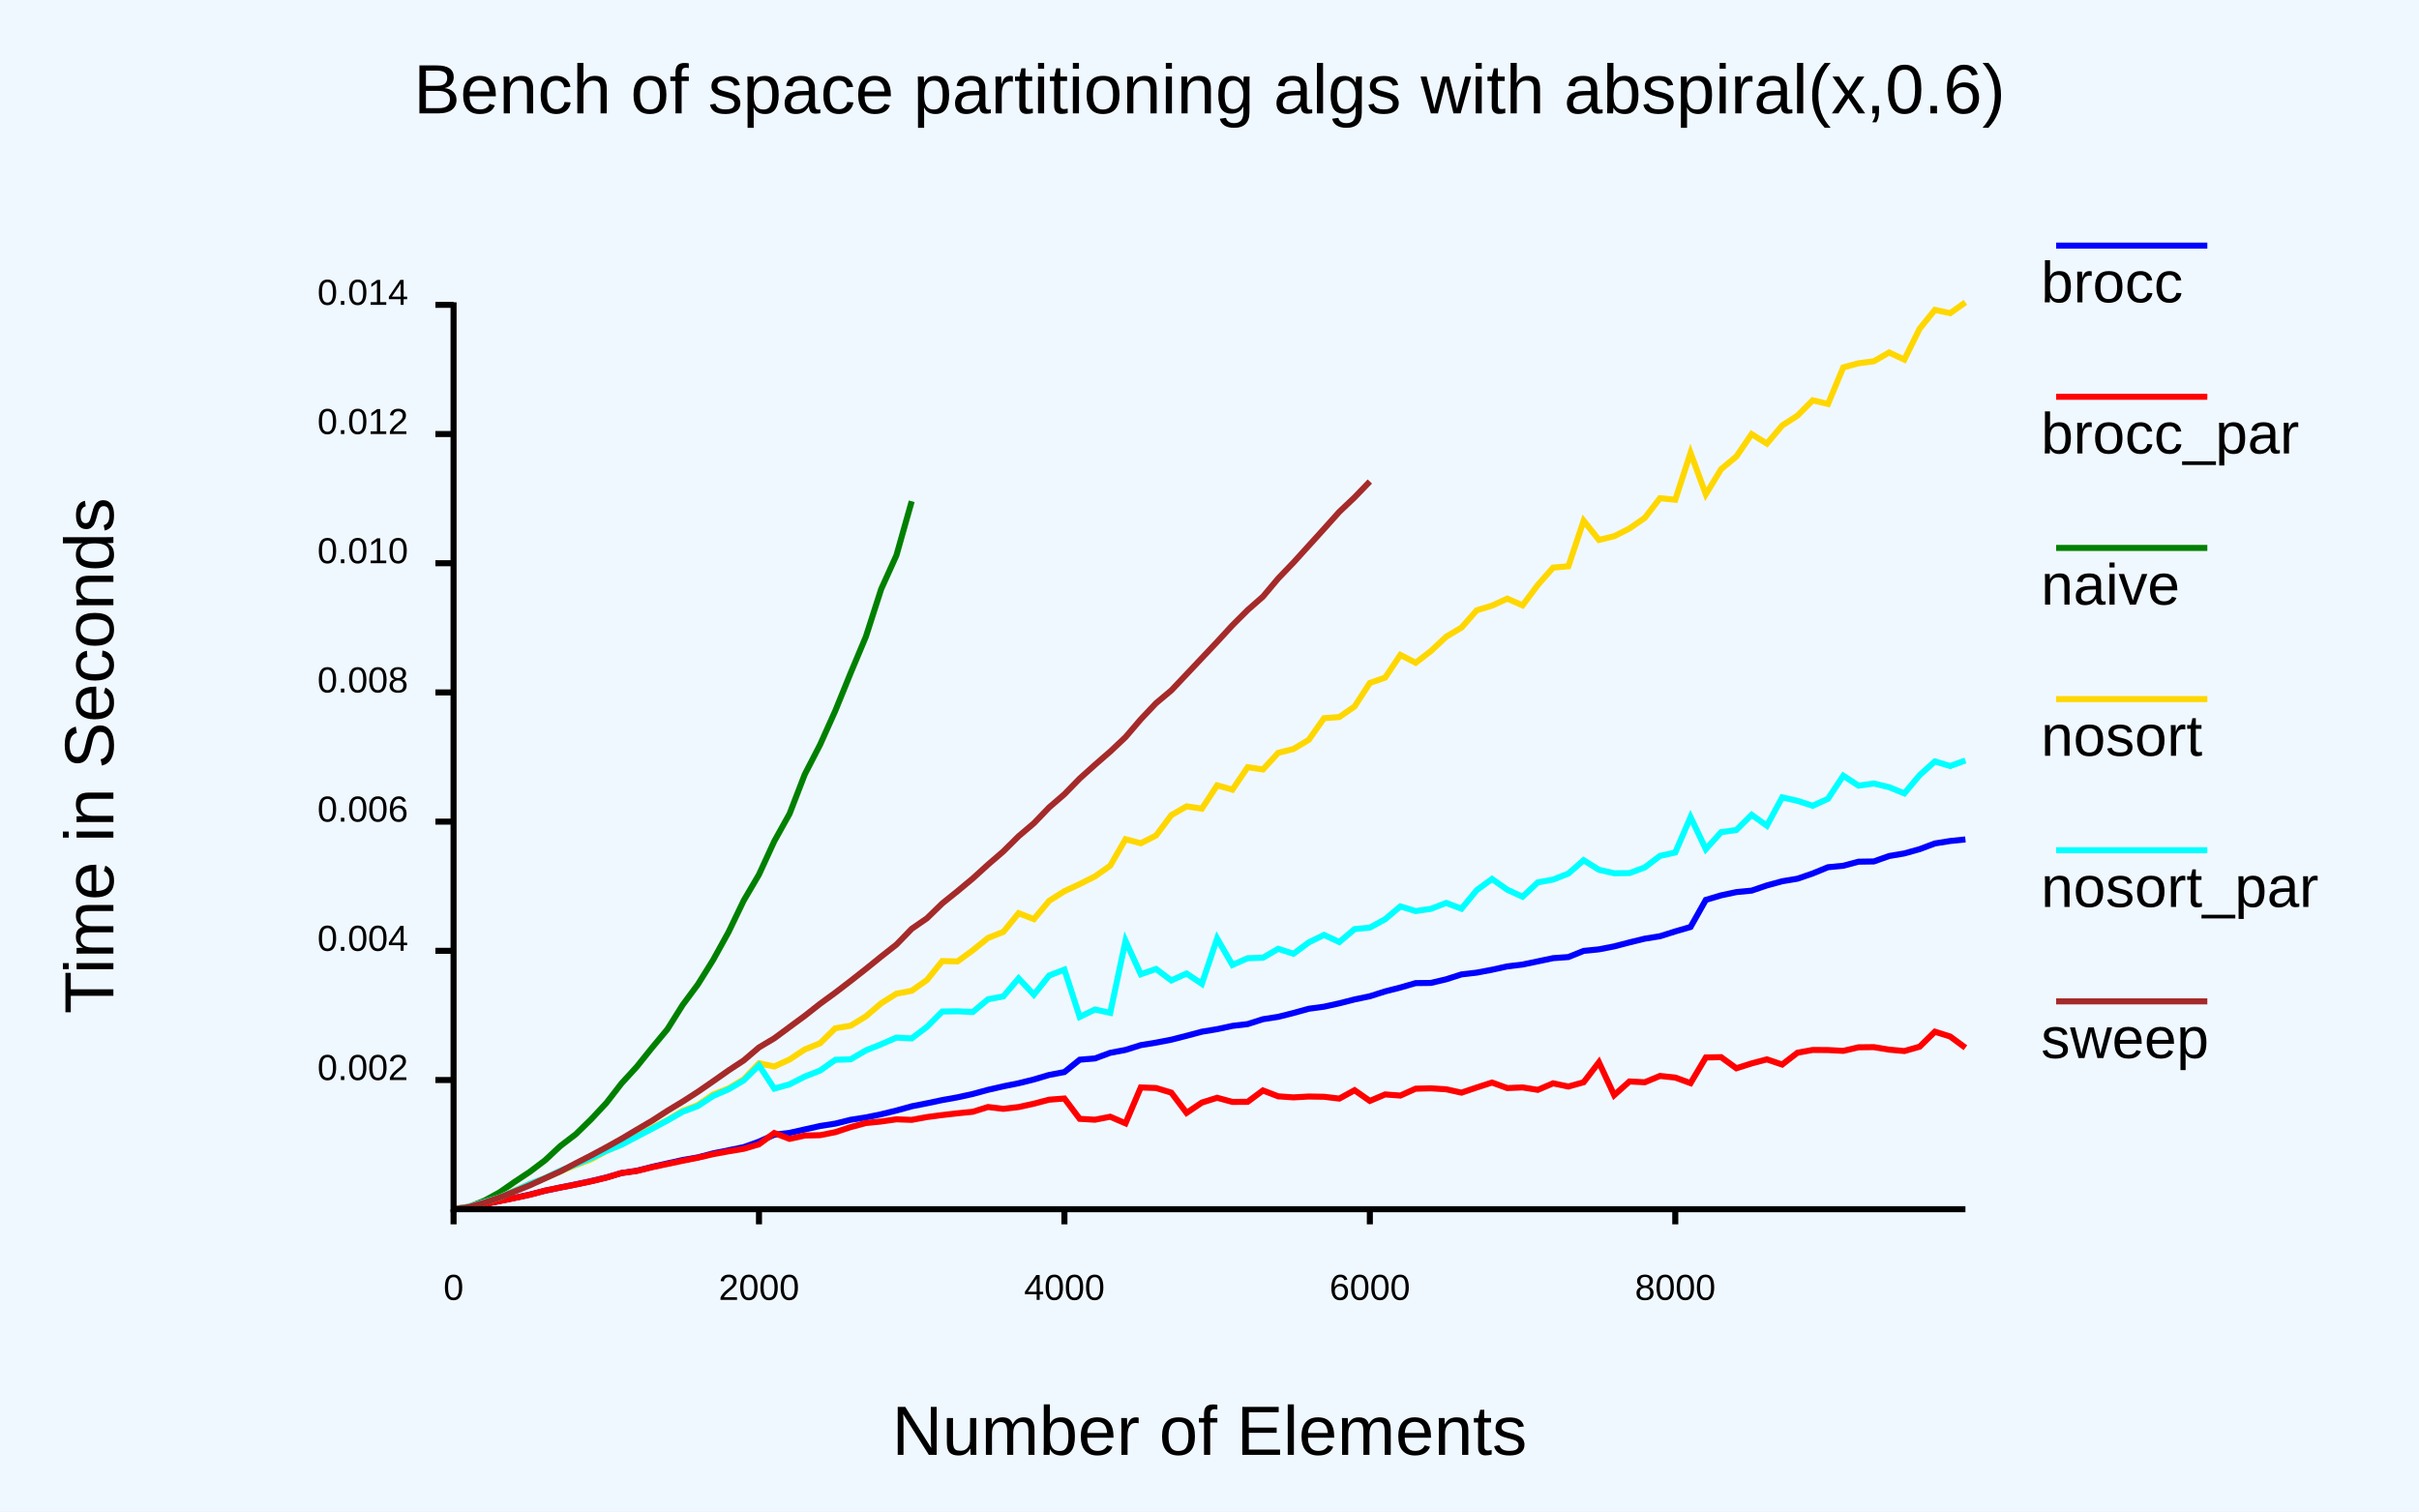
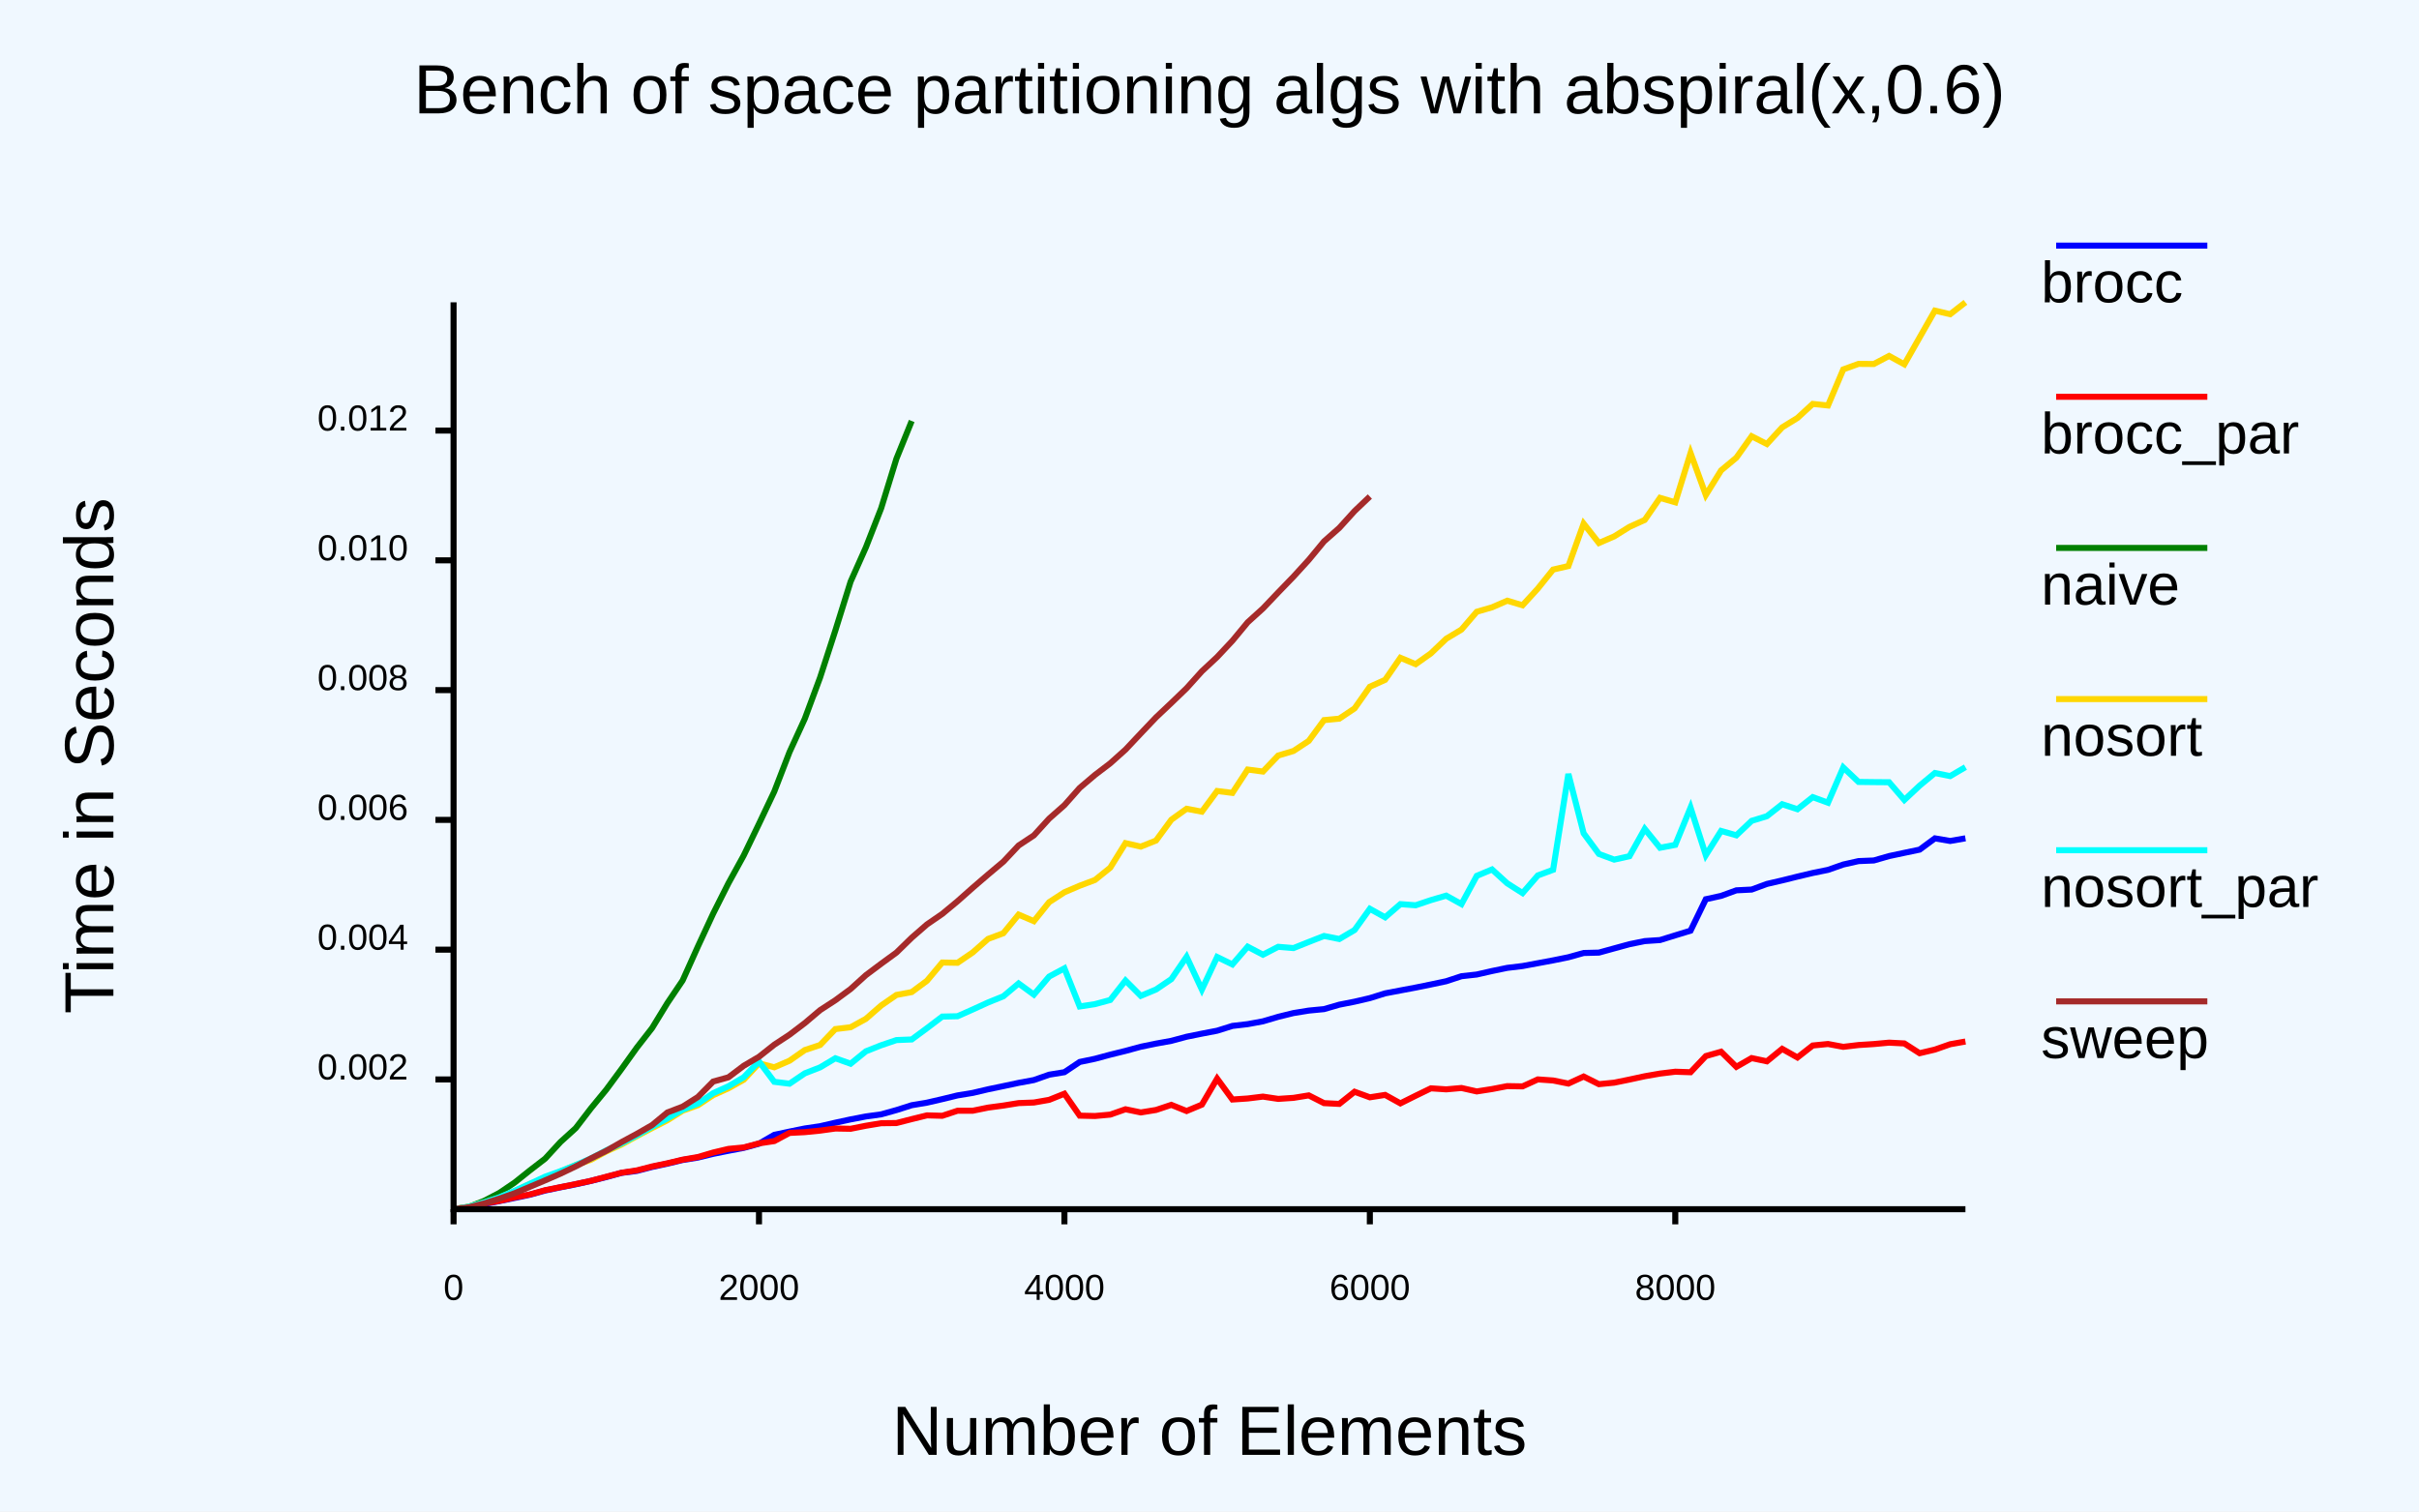
<svg xmlns="http://www.w3.org/2000/svg" class="poloto" width="800" height="500" viewBox="0 0 800 500">
  <style>.poloto {
                    font-family: "Arial";
                    stroke-width:2;
                    }
                    .poloto_text{fill: var(--poloto_fg_color,black);  }
                    .poloto_axis_lines{stroke: var(--poloto_fg_color,black);stoke-width:3;fill:none}
                    .poloto_background{fill: var(--poloto_bg_color,aliceblue); }
                    .poloto0stroke{stroke:  var(--poloto_color0,blue); }
                    .poloto1stroke{stroke:  var(--poloto_color1,red); }
                    .poloto2stroke{stroke:  var(--poloto_color2,green); }
                    .poloto3stroke{stroke:  var(--poloto_color3,gold); }
                    .poloto4stroke{stroke:  var(--poloto_color4,aqua); }
                    .poloto5stroke{stroke:  var(--poloto_color5,brown); }
                    .poloto6stroke{stroke:  var(--poloto_color6,lime); }
                    .poloto7stroke{stroke:  var(--poloto_color7,chocolate); }
                    .poloto0fill{fill:var(--poloto_color0,blue);}
                    .poloto1fill{fill:var(--poloto_color1,red);}
                    .poloto2fill{fill:var(--poloto_color2,green);}
                    .poloto3fill{fill:var(--poloto_color3,gold);}
                    .poloto4fill{fill:var(--poloto_color4,aqua);}
                    .poloto5fill{fill:var(--poloto_color5,brown);}
                    .poloto6fill{fill:var(--poloto_color6,lime);}
                    .poloto7fill{fill:var(--poloto_color7,chocolate);}</style>
  <rect class="poloto_background" fill="white" x="0" y="0" width="800" height="500" />
  <line class="poloto_axis_lines" stroke="black" x1="150" x2="150" y1="400" y2="405" />
  <text class="poloto_text" alignment-baseline="start" text-anchor="middle" x="150" y="430">0</text>
  <line class="poloto_axis_lines" stroke="black" x1="251.01" x2="251.01" y1="400" y2="405" />
  <text class="poloto_text" alignment-baseline="start" text-anchor="middle" x="251.01" y="430">2000</text>
  <line class="poloto_axis_lines" stroke="black" x1="352.02" x2="352.02" y1="400" y2="405" />
  <text class="poloto_text" alignment-baseline="start" text-anchor="middle" x="352.02" y="430">4000</text>
  <line class="poloto_axis_lines" stroke="black" x1="453.03" x2="453.03" y1="400" y2="405" />
  <text class="poloto_text" alignment-baseline="start" text-anchor="middle" x="453.03" y="430">6000</text>
  <line class="poloto_axis_lines" stroke="black" x1="554.04" x2="554.04" y1="400" y2="405" />
  <text class="poloto_text" alignment-baseline="start" text-anchor="middle" x="554.04" y="430">8000</text>
-   <line class="poloto_axis_lines" stroke="black" x1="150" x2="144" y1="357.264" y2="357.264" />
-   <text class="poloto_text" alignment-baseline="middle" text-anchor="end" x="135" y="357.264">0.002</text>
-   <line class="poloto_axis_lines" stroke="black" x1="150" x2="144" y1="314.526" y2="314.526" />
-   <text class="poloto_text" alignment-baseline="middle" text-anchor="end" x="135" y="314.526">0.004</text>
-   <line class="poloto_axis_lines" stroke="black" x1="150" x2="144" y1="271.789" y2="271.789" />
-   <text class="poloto_text" alignment-baseline="middle" text-anchor="end" x="135" y="271.789">0.006</text>
-   <line class="poloto_axis_lines" stroke="black" x1="150" x2="144" y1="229.051" y2="229.051" />
-   <text class="poloto_text" alignment-baseline="middle" text-anchor="end" x="135" y="229.051">0.008</text>
-   <line class="poloto_axis_lines" stroke="black" x1="150" x2="144" y1="186.313" y2="186.313" />
-   <text class="poloto_text" alignment-baseline="middle" text-anchor="end" x="135" y="186.313">0.010</text>
-   <line class="poloto_axis_lines" stroke="black" x1="150" x2="144" y1="143.576" y2="143.576" />
-   <text class="poloto_text" alignment-baseline="middle" text-anchor="end" x="135" y="143.576">0.012</text>
-   <line class="poloto_axis_lines" stroke="black" x1="150" x2="144" y1="100.838" y2="100.838" />
-   <text class="poloto_text" alignment-baseline="middle" text-anchor="end" x="135" y="100.838">0.014</text>
+   <line class="poloto_axis_lines" stroke="black" x1="150" x2="144" y1="357.072" y2="357.072" />
+   <text class="poloto_text" alignment-baseline="middle" text-anchor="end" x="135" y="357.072">0.002</text>
+   <line class="poloto_axis_lines" stroke="black" x1="150" x2="144" y1="314.143" y2="314.143" />
+   <text class="poloto_text" alignment-baseline="middle" text-anchor="end" x="135" y="314.143">0.004</text>
+   <line class="poloto_axis_lines" stroke="black" x1="150" x2="144" y1="271.214" y2="271.214" />
+   <text class="poloto_text" alignment-baseline="middle" text-anchor="end" x="135" y="271.214">0.006</text>
+   <line class="poloto_axis_lines" stroke="black" x1="150" x2="144" y1="228.285" y2="228.285" />
+   <text class="poloto_text" alignment-baseline="middle" text-anchor="end" x="135" y="228.285">0.008</text>
+   <line class="poloto_axis_lines" stroke="black" x1="150" x2="144" y1="185.356" y2="185.356" />
+   <text class="poloto_text" alignment-baseline="middle" text-anchor="end" x="135" y="185.356">0.010</text>
+   <line class="poloto_axis_lines" stroke="black" x1="150" x2="144" y1="142.427" y2="142.427" />
+   <text class="poloto_text" alignment-baseline="middle" text-anchor="end" x="135" y="142.427">0.012</text>
  <text class="poloto_text" alignment-baseline="middle" text-anchor="start" font-size="large" x="675" y="100">brocc</text>
  <line class="poloto0stroke" stroke="black" x1="680" x2="730" y1="81.25" y2="81.25" />
-   <polyline class="poloto0stroke" fill="none" stroke="black" points="150,399.983 155.051,399.35 160.101,398.348 165.152,397.299 170.202,396.251 175.253,395.145 180.303,393.881 185.354,392.809 190.404,391.789 195.455,390.704 200.505,389.506 205.556,388.031 210.606,387.274 215.657,385.991 220.707,384.842 225.758,383.729 230.808,382.853 235.859,381.526 240.909,380.508 245.96,379.464 251.01,377.649 256.061,375.363 261.111,374.741 266.162,373.605 271.212,372.478 276.263,371.681 281.313,370.422 286.364,369.631 291.414,368.591 296.465,367.356 301.515,365.957 306.566,364.961 311.616,363.895 316.667,362.989 321.717,361.88 326.768,360.504 331.818,359.351 336.869,358.329 341.919,357.086 346.97,355.58 352.02,354.626 357.071,350.546 362.121,350.125 367.172,348.26 372.222,347.307 377.273,345.724 382.323,344.898 387.374,343.921 392.424,342.63 397.475,341.282 402.525,340.446 407.576,339.358 412.626,338.763 417.677,337.151 422.727,336.365 427.778,335.093 432.828,333.692 437.879,333.005 442.929,331.896 447.98,330.607 453.03,329.559 458.081,327.952 463.131,326.666 468.182,325.205 473.232,325.141 478.283,323.946 483.333,322.326 488.384,321.741 493.434,320.786 498.485,319.677 503.535,319.064 508.586,318.015 513.636,316.95 518.687,316.588 523.737,314.553 528.788,314.041 533.838,313.055 538.889,311.743 543.939,310.509 548.99,309.699 554.04,308.104 559.091,306.638 564.141,297.681 569.192,296.177 574.242,295.1 579.293,294.611 584.343,292.895 589.394,291.516 594.444,290.67 599.495,288.943 604.545,286.873 609.596,286.387 614.646,285.043 619.697,284.963 624.747,283.171 629.798,282.31 634.848,280.898 639.899,279.011 644.949,278.199 650,277.684 " />
+   <polyline class="poloto0stroke" fill="none" stroke="black" points="150,399.982 155.051,399.377 160.101,398.292 165.152,397.31 170.202,396.266 175.253,395.194 180.303,393.811 185.354,392.751 190.404,391.754 195.455,390.63 200.505,389.368 205.556,387.979 210.606,387.329 215.657,386.014 220.707,384.932 225.758,383.718 230.808,382.918 235.859,381.686 240.909,380.667 245.96,379.711 251.01,378.326 256.061,375.401 261.111,374.318 266.162,373.291 271.212,372.546 276.263,371.379 281.313,370.288 286.364,369.317 291.414,368.621 296.465,367.208 301.515,365.599 306.566,364.751 311.616,363.585 316.667,362.354 321.717,361.522 326.768,360.33 331.818,359.282 336.869,358.208 341.919,357.275 346.97,355.498 352.02,354.673 357.071,351.293 362.121,350.239 367.172,348.879 372.222,347.633 377.273,346.255 382.323,345.218 387.374,344.302 392.424,342.944 397.475,341.921 402.525,340.951 407.576,339.368 412.626,338.78 417.677,337.848 422.727,336.356 427.778,335.114 432.828,334.296 437.879,333.807 442.929,332.341 447.98,331.346 453.03,330.172 458.081,328.595 463.131,327.632 468.182,326.683 473.232,325.654 478.283,324.587 483.333,322.925 488.384,322.363 493.434,321.21 498.485,320.164 503.535,319.559 508.586,318.623 513.636,317.681 518.687,316.654 523.737,315.243 528.788,315.114 533.838,313.719 538.889,312.338 543.939,311.308 548.99,310.966 554.04,309.404 559.091,307.861 564.141,297.46 569.192,296.35 574.242,294.515 579.293,294.261 584.343,292.402 589.394,291.23 594.444,289.974 599.495,288.776 604.545,287.749 609.596,285.98 614.646,284.848 619.697,284.639 624.747,283.184 629.798,282.111 634.848,281.056 639.899,277.325 644.949,278.186 650,277.306 " />
  <text class="poloto_text" alignment-baseline="middle" text-anchor="start" font-size="large" x="675" y="150">brocc_par</text>
  <line class="poloto1stroke" stroke="black" x1="680" x2="730" y1="131.25" y2="131.25" />
-   <polyline class="poloto1stroke" fill="none" stroke="black" points="150,399.957 155.051,399.321 160.101,398.286 165.152,397.331 170.202,396.282 175.253,395.22 180.303,393.824 185.354,392.813 190.404,391.843 195.455,390.789 200.505,389.569 205.556,388.023 210.606,387.351 215.657,386.109 220.707,385.04 225.758,383.979 230.808,382.954 235.859,381.786 240.909,380.852 245.96,380.014 251.01,378.524 256.061,374.793 261.111,376.732 266.162,375.628 271.212,375.513 276.263,374.509 281.313,372.851 286.364,371.493 291.414,370.985 296.465,370.263 301.515,370.446 306.566,369.517 311.616,368.851 316.667,368.271 321.717,367.767 326.768,366.191 331.818,366.799 336.869,366.206 341.919,365.096 346.97,363.768 352.02,363.385 357.071,370.102 362.121,370.396 367.172,369.407 372.222,371.586 377.273,359.725 382.323,359.908 387.374,361.432 392.424,368.135 397.475,364.723 402.525,363.139 407.576,364.505 412.626,364.471 417.677,360.715 422.727,362.661 427.778,363.006 432.828,362.721 437.879,362.807 442.929,363.41 447.98,360.643 453.03,364.175 458.081,362.032 463.131,362.403 468.182,360.134 473.232,360.013 478.283,360.333 483.333,361.442 488.384,359.734 493.434,358.101 498.485,359.93 503.535,359.715 508.586,360.515 513.636,358.356 518.687,359.423 523.737,358.004 528.788,351.397 533.838,362.27 538.889,357.743 543.939,358.007 548.99,355.916 554.04,356.452 559.091,358.298 564.141,349.805 569.192,349.701 574.242,353.378 579.293,351.773 584.343,350.436 589.394,352.142 594.444,348.238 599.495,347.317 604.545,347.354 609.596,347.621 614.646,346.44 619.697,346.385 624.747,347.218 629.798,347.679 634.848,346.239 639.899,341.284 644.949,342.871 650,346.587 " />
+   <polyline class="poloto1stroke" fill="none" stroke="black" points="150,399.957 155.051,399.27 160.101,398.092 165.152,397.252 170.202,396.086 175.253,395.113 180.303,393.704 185.354,392.701 190.404,391.676 195.455,390.613 200.505,389.264 205.556,387.937 210.606,387.16 215.657,385.861 220.707,384.808 225.758,383.613 230.808,382.74 235.859,381.247 240.909,380.047 245.96,379.568 251.01,378.223 256.061,377.46 261.111,374.762 266.162,374.506 271.212,374.001 276.263,373.307 281.313,373.394 286.364,372.391 291.414,371.55 296.465,371.491 301.515,370.198 306.566,368.958 311.616,369.095 316.667,367.428 321.717,367.419 326.768,366.389 331.818,365.715 336.869,364.895 341.919,364.706 346.97,363.824 352.02,361.799 357.071,369.051 362.121,369.168 367.172,368.706 372.222,366.937 377.273,367.986 382.323,367.167 387.374,365.48 392.424,367.518 397.475,365.41 402.525,356.805 407.576,363.711 412.626,363.373 417.677,362.751 422.727,363.507 427.778,363.166 432.828,362.346 437.879,364.908 442.929,365.165 447.98,361.145 453.03,362.983 458.081,362.186 463.131,364.984 468.182,362.461 473.232,360.012 478.283,360.351 483.333,359.903 488.384,361.039 493.434,360.252 498.485,359.281 503.535,359.367 508.586,357.062 513.636,357.415 518.687,358.437 523.737,356.112 528.788,358.636 533.838,358.141 538.889,357.109 543.939,356.015 548.99,355.132 554.04,354.518 559.091,354.686 564.141,349.342 569.192,347.908 574.242,352.904 579.293,350.008 584.343,351.078 589.394,346.96 594.444,349.806 599.495,345.846 604.545,345.346 609.596,346.29 614.646,345.691 619.697,345.366 624.747,344.903 629.798,345.164 634.848,348.396 639.899,347.199 644.949,345.427 650,344.53 " />
  <text class="poloto_text" alignment-baseline="middle" text-anchor="start" font-size="large" x="675" y="200">naive</text>
  <line class="poloto2stroke" stroke="black" x1="680" x2="730" y1="181.25" y2="181.25" />
-   <polyline class="poloto2stroke" fill="none" stroke="black" points="150,400 155.051,399.225 160.101,397.212 165.152,394.463 170.202,390.953 175.253,387.604 180.303,383.78 185.354,379.061 190.404,375.21 195.455,370.282 200.505,364.887 205.556,358.371 210.606,352.85 215.657,346.553 220.707,340.486 225.758,332.443 230.808,325.623 235.859,317.522 240.909,308.383 245.96,297.889 251.01,289.29 256.061,278.285 261.111,269.212 266.162,256.132 271.212,246.349 276.263,235.082 281.313,222.65 286.364,210.598 291.414,194.889 296.465,183.697 301.515,165.823 " />
+   <polyline class="poloto2stroke" fill="none" stroke="black" points="150,400 155.051,399.211 160.101,397.242 165.152,394.606 170.202,391.188 175.253,387.156 180.303,383.261 185.354,377.766 190.404,373.184 195.455,366.598 200.505,360.448 205.556,353.604 210.606,346.555 215.657,340.072 220.707,331.819 225.758,324.33 230.808,313.099 235.859,302.202 240.909,292.172 245.96,282.978 251.01,272.516 256.061,261.853 261.111,248.77 266.162,237.739 271.212,224.129 276.263,208.565 281.313,192.387 286.364,181.05 291.414,168.125 296.465,151.731 301.515,139.264 " />
  <text class="poloto_text" alignment-baseline="middle" text-anchor="start" font-size="large" x="675" y="250">nosort</text>
  <line class="poloto3stroke" stroke="black" x1="680" x2="730" y1="231.25" y2="231.25" />
-   <polyline class="poloto3stroke" fill="none" stroke="black" points="150,399.99 155.051,399.17 160.101,397.741 165.152,396.16 170.202,393.794 175.253,391.627 180.303,389.719 185.354,387.496 190.404,385.392 195.455,383.514 200.505,380.764 205.556,378.552 210.606,375.817 215.657,373.067 220.707,370.527 225.758,367.483 230.808,365.52 235.859,362.021 240.909,360.061 245.96,357.018 251.01,351.736 256.061,352.789 261.111,350.478 266.162,347.142 271.212,345.101 276.263,340.134 281.313,339.3 286.364,336.204 291.414,331.887 296.465,328.704 301.515,327.736 306.566,324.167 311.616,317.916 316.667,318.028 321.717,314.34 326.768,310.27 331.818,308.269 336.869,302.078 341.919,304.045 346.97,297.99 352.02,294.798 357.071,292.454 362.121,289.919 367.172,286.349 372.222,277.619 377.273,278.944 382.323,276.379 387.374,269.641 392.424,266.738 397.475,267.499 402.525,259.788 407.576,261.217 412.626,253.781 417.677,254.536 422.727,249.039 427.778,247.746 432.828,244.733 437.879,237.57 442.929,237.193 447.98,233.702 453.03,225.92 458.081,224.152 463.131,216.648 468.182,219.239 473.232,215.354 478.283,210.618 483.333,207.607 488.384,201.879 493.434,200.344 498.485,198.024 503.535,200.241 508.586,193.488 513.636,187.765 518.687,187.326 523.737,172.25 528.788,178.59 533.838,177.379 538.889,174.822 543.939,171.323 548.99,164.797 554.04,165.316 559.091,149.792 564.141,163.505 569.192,155.199 574.242,151.009 579.293,143.612 584.343,146.739 589.394,140.742 594.444,137.497 599.495,132.419 604.545,133.632 609.596,121.532 614.646,120.169 619.697,119.508 624.747,116.607 629.798,118.94 634.848,108.74 639.899,102.512 644.949,103.598 650,100 " />
+   <polyline class="poloto3stroke" fill="none" stroke="black" points="150,399.984 155.051,399.142 160.101,397.775 165.152,396.184 170.202,393.971 175.253,391.651 180.303,389.944 185.354,387.537 190.404,385.39 195.455,383.639 200.505,380.894 205.556,378.591 210.606,375.827 215.657,373.153 220.707,370.58 225.758,367.415 230.808,365.606 235.859,362.268 240.909,359.998 245.96,357.164 251.01,351.75 256.061,353.056 261.111,350.879 266.162,347.35 271.212,345.681 276.263,340.41 281.313,339.808 286.364,337.023 291.414,332.616 296.465,329.12 301.515,328.174 306.566,324.428 311.616,318.396 316.667,318.485 321.717,315.041 326.768,310.586 331.818,308.71 336.869,302.546 341.919,304.714 346.97,298.429 352.02,295.157 357.071,292.99 362.121,291.093 367.172,287.029 372.222,278.906 377.273,280.056 382.323,278.04 387.374,271.16 392.424,267.538 397.475,268.498 402.525,261.657 407.576,262.287 412.626,254.566 417.677,255.223 422.727,249.925 427.778,248.412 432.828,245.081 437.879,238.21 442.929,237.728 447.98,234.338 453.03,227.166 458.081,224.892 463.131,217.598 468.182,219.699 473.232,216.125 478.283,211.291 483.333,208.254 488.384,202.367 493.434,200.903 498.485,198.705 503.535,200.221 508.586,194.692 513.636,188.412 518.687,187.248 523.737,173.211 528.788,179.621 533.838,177.437 538.889,174.286 543.939,171.993 548.99,164.688 554.04,166.166 559.091,149.859 564.141,163.74 569.192,155.606 574.242,151.397 579.293,144.314 584.343,146.878 589.394,141.37 594.444,138.267 599.495,133.617 604.545,134.13 609.596,122.195 614.646,120.367 619.697,120.408 624.747,117.745 629.798,120.513 634.848,111.627 639.899,102.759 644.949,103.94 650,100 " />
  <text class="poloto_text" alignment-baseline="middle" text-anchor="start" font-size="large" x="675" y="300">nosort_par</text>
  <line class="poloto4stroke" stroke="black" x1="680" x2="730" y1="281.25" y2="281.25" />
-   <polyline class="poloto4stroke" fill="none" stroke="black" points="150,399.985 155.051,399.168 160.101,397.687 165.152,396.136 170.202,393.949 175.253,391.623 180.303,389.686 185.354,387.264 190.404,385.182 195.455,383.108 200.505,380.675 205.556,378.665 210.606,375.999 215.657,373.368 220.707,370.657 225.758,367.768 230.808,365.869 235.859,362.518 240.909,360.359 245.96,357.393 251.01,352.376 256.061,360.107 261.111,358.701 266.162,356.123 271.212,354.14 276.263,350.573 281.313,350.425 286.364,347.456 291.414,345.444 296.465,343.238 301.515,343.503 306.566,339.667 311.616,334.606 316.667,334.533 321.717,334.763 326.768,330.548 331.818,329.603 336.869,323.641 341.919,329.038 346.97,322.695 352.02,320.753 357.071,336.39 362.121,333.952 367.172,335.041 372.222,311.223 377.273,322.274 382.323,320.53 387.374,324.318 392.424,322.034 397.475,325.439 402.525,310.434 407.576,319.193 412.626,316.972 417.677,316.807 422.727,313.867 427.778,315.492 432.828,311.747 437.879,309.267 442.929,311.626 447.98,307.344 453.03,306.853 458.081,304.079 463.131,299.834 468.182,301.374 473.232,300.632 478.283,298.683 483.333,300.59 488.384,294.454 493.434,290.757 498.485,294.315 503.535,296.638 508.586,291.881 513.636,290.955 518.687,288.969 523.737,284.554 528.788,287.722 533.838,288.87 538.889,288.812 543.939,286.941 548.99,283.118 554.04,281.996 559.091,270.285 564.141,280.89 569.192,275.276 574.242,274.558 579.293,269.532 584.343,273.128 589.394,263.769 594.444,264.906 599.495,266.545 604.545,264.235 609.596,256.604 614.646,259.887 619.697,259.177 624.747,260.385 629.798,262.447 634.848,256.413 639.899,251.881 644.949,253.392 650,251.564 " />
+   <polyline class="poloto4stroke" fill="none" stroke="black" points="150,399.981 155.051,399.162 160.101,397.767 165.152,396.07 170.202,393.917 175.253,391.579 180.303,389.225 185.354,387.418 190.404,385.395 195.455,383.181 200.505,380.536 205.556,378.203 210.606,375.567 215.657,372.727 220.707,369.982 225.758,367.084 230.808,365.065 235.859,361.611 240.909,359.333 245.96,356.356 251.01,351.121 256.061,357.855 261.111,358.478 266.162,355.051 271.212,353.083 276.263,350.067 281.313,351.871 286.364,347.769 291.414,345.763 296.465,344.05 301.515,343.848 306.566,340.111 311.616,336.277 316.667,336.166 321.717,333.92 326.768,331.614 331.818,329.572 336.869,325.323 341.919,329.012 346.97,323.035 352.02,320.317 357.071,332.938 362.121,332.161 367.172,330.788 372.222,324.348 377.273,329.424 382.323,327.315 387.374,323.893 392.424,316.512 397.475,327.331 402.525,316.569 407.576,319.025 412.626,313.161 417.677,315.808 422.727,313.199 427.778,313.617 432.828,311.594 437.879,309.618 442.929,310.619 447.98,307.642 453.03,300.628 458.081,303.441 463.131,299.083 468.182,299.458 473.232,297.751 478.283,296.271 483.333,299.067 488.384,289.731 493.434,287.61 498.485,292.215 503.535,295.43 508.586,289.589 513.636,287.718 518.687,256.019 523.737,275.656 528.788,282.484 533.838,284.358 538.889,283.233 543.939,274.192 548.99,280.434 554.04,279.475 559.091,267.156 564.141,282.888 569.192,274.867 574.242,276.315 579.293,271.532 584.343,269.99 589.394,266.03 594.444,267.681 599.495,263.685 604.545,265.526 609.596,253.869 614.646,258.655 619.697,258.718 624.747,258.758 629.798,264.617 634.848,259.89 639.899,255.708 644.949,256.726 650,253.763 " />
  <text class="poloto_text" alignment-baseline="middle" text-anchor="start" font-size="large" x="675" y="350">sweep</text>
  <line class="poloto5stroke" stroke="black" x1="680" x2="730" y1="331.25" y2="331.25" />
-   <polyline class="poloto5stroke" fill="none" stroke="black" points="150,399.969 155.051,399.306 160.101,397.864 165.152,396.17 170.202,394.139 175.253,392.081 180.303,389.762 185.354,387.478 190.404,384.809 195.455,382.223 200.505,379.51 205.556,376.69 210.606,373.678 215.657,370.719 220.707,367.452 225.758,364.398 230.808,361.155 235.859,357.662 240.909,354.106 245.96,350.787 251.01,346.48 256.061,343.471 261.111,339.743 266.162,336.016 271.212,332.045 276.263,328.358 281.313,324.484 286.364,320.517 291.414,316.431 296.465,312.455 301.515,307.248 306.566,303.76 311.616,298.848 316.667,294.785 321.717,290.581 326.768,285.987 331.818,281.636 336.869,276.62 341.919,272.33 346.97,267.078 352.02,262.721 357.071,257.532 362.121,252.994 367.172,248.603 372.222,243.844 377.273,237.938 382.323,232.601 387.374,228.372 392.424,223.031 397.475,217.673 402.525,212.321 407.576,206.833 412.626,201.795 417.677,197.355 422.727,191.337 427.778,186.072 432.828,180.512 437.879,174.941 442.929,169.307 447.98,164.519 453.03,159.273 " />
+   <polyline class="poloto5stroke" fill="none" stroke="black" points="150,399.965 155.051,399.369 160.101,398.096 165.152,396.503 170.202,394.715 175.253,392.577 180.303,390.447 185.354,388.24 190.404,385.828 195.455,383.19 200.505,380.684 205.556,377.793 210.606,375.068 215.657,372.167 220.707,368.001 225.758,366.07 230.808,362.879 235.859,357.765 240.909,356.363 245.96,352.548 251.01,349.576 256.061,345.58 261.111,342.262 266.162,338.429 271.212,334.154 276.263,330.872 281.313,327.149 286.364,322.573 291.414,318.791 296.465,315.106 301.515,310.185 306.566,305.785 311.616,302.318 316.667,298.123 321.717,293.638 326.768,289.293 331.818,285.047 336.869,279.681 341.919,276.342 346.97,270.793 352.02,266.343 357.071,260.632 362.121,256.346 367.172,252.498 372.222,247.969 377.273,242.604 382.323,237.294 387.374,232.527 392.424,227.664 397.475,222.056 402.525,217.348 407.576,211.96 412.626,205.853 417.677,201.279 422.727,195.961 427.778,190.744 432.828,185.203 437.879,179.087 442.929,174.623 447.98,169.05 453.03,164.244 " />
  <text class="poloto_text" alignment-baseline="start" text-anchor="middle" font-size="x-large" x="400" y="37.5">Bench of space partitioning algs with abspiral(x,0.6)</text>
  <text class="poloto_text" alignment-baseline="start" text-anchor="middle" font-size="x-large" x="400" y="481.25">Number of Elements</text>
  <text class="poloto_text" alignment-baseline="start" text-anchor="middle" font-size="x-large" transform="rotate(-90,37.5,250)" x="37.5" y="250">Time in Seconds</text>
  <path stroke="black" fill="none" class="poloto_axis_lines" d=" M 150 100 L 150 400 L 650 400" />
</svg>
